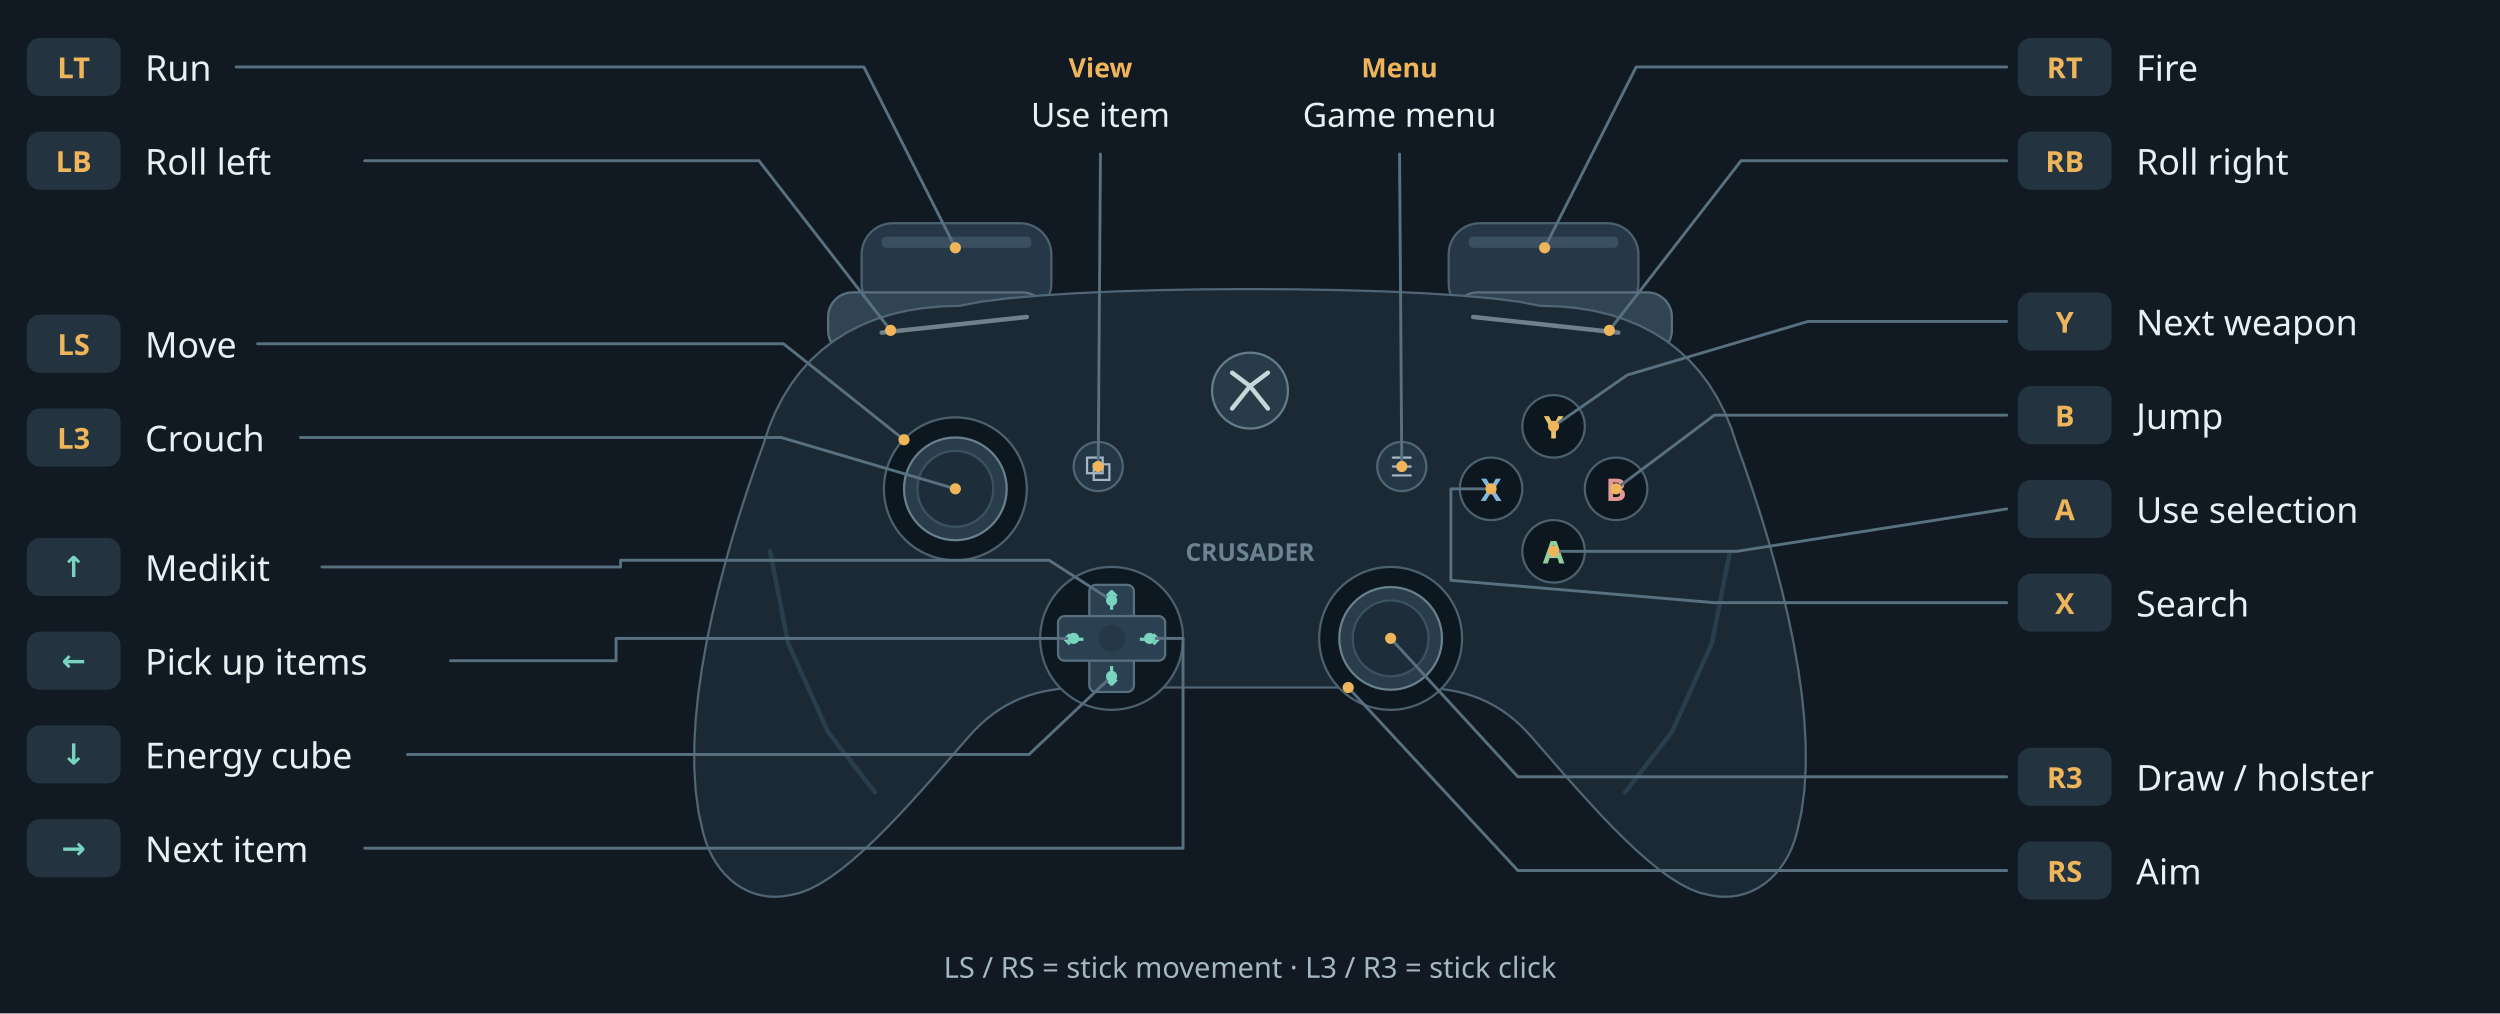
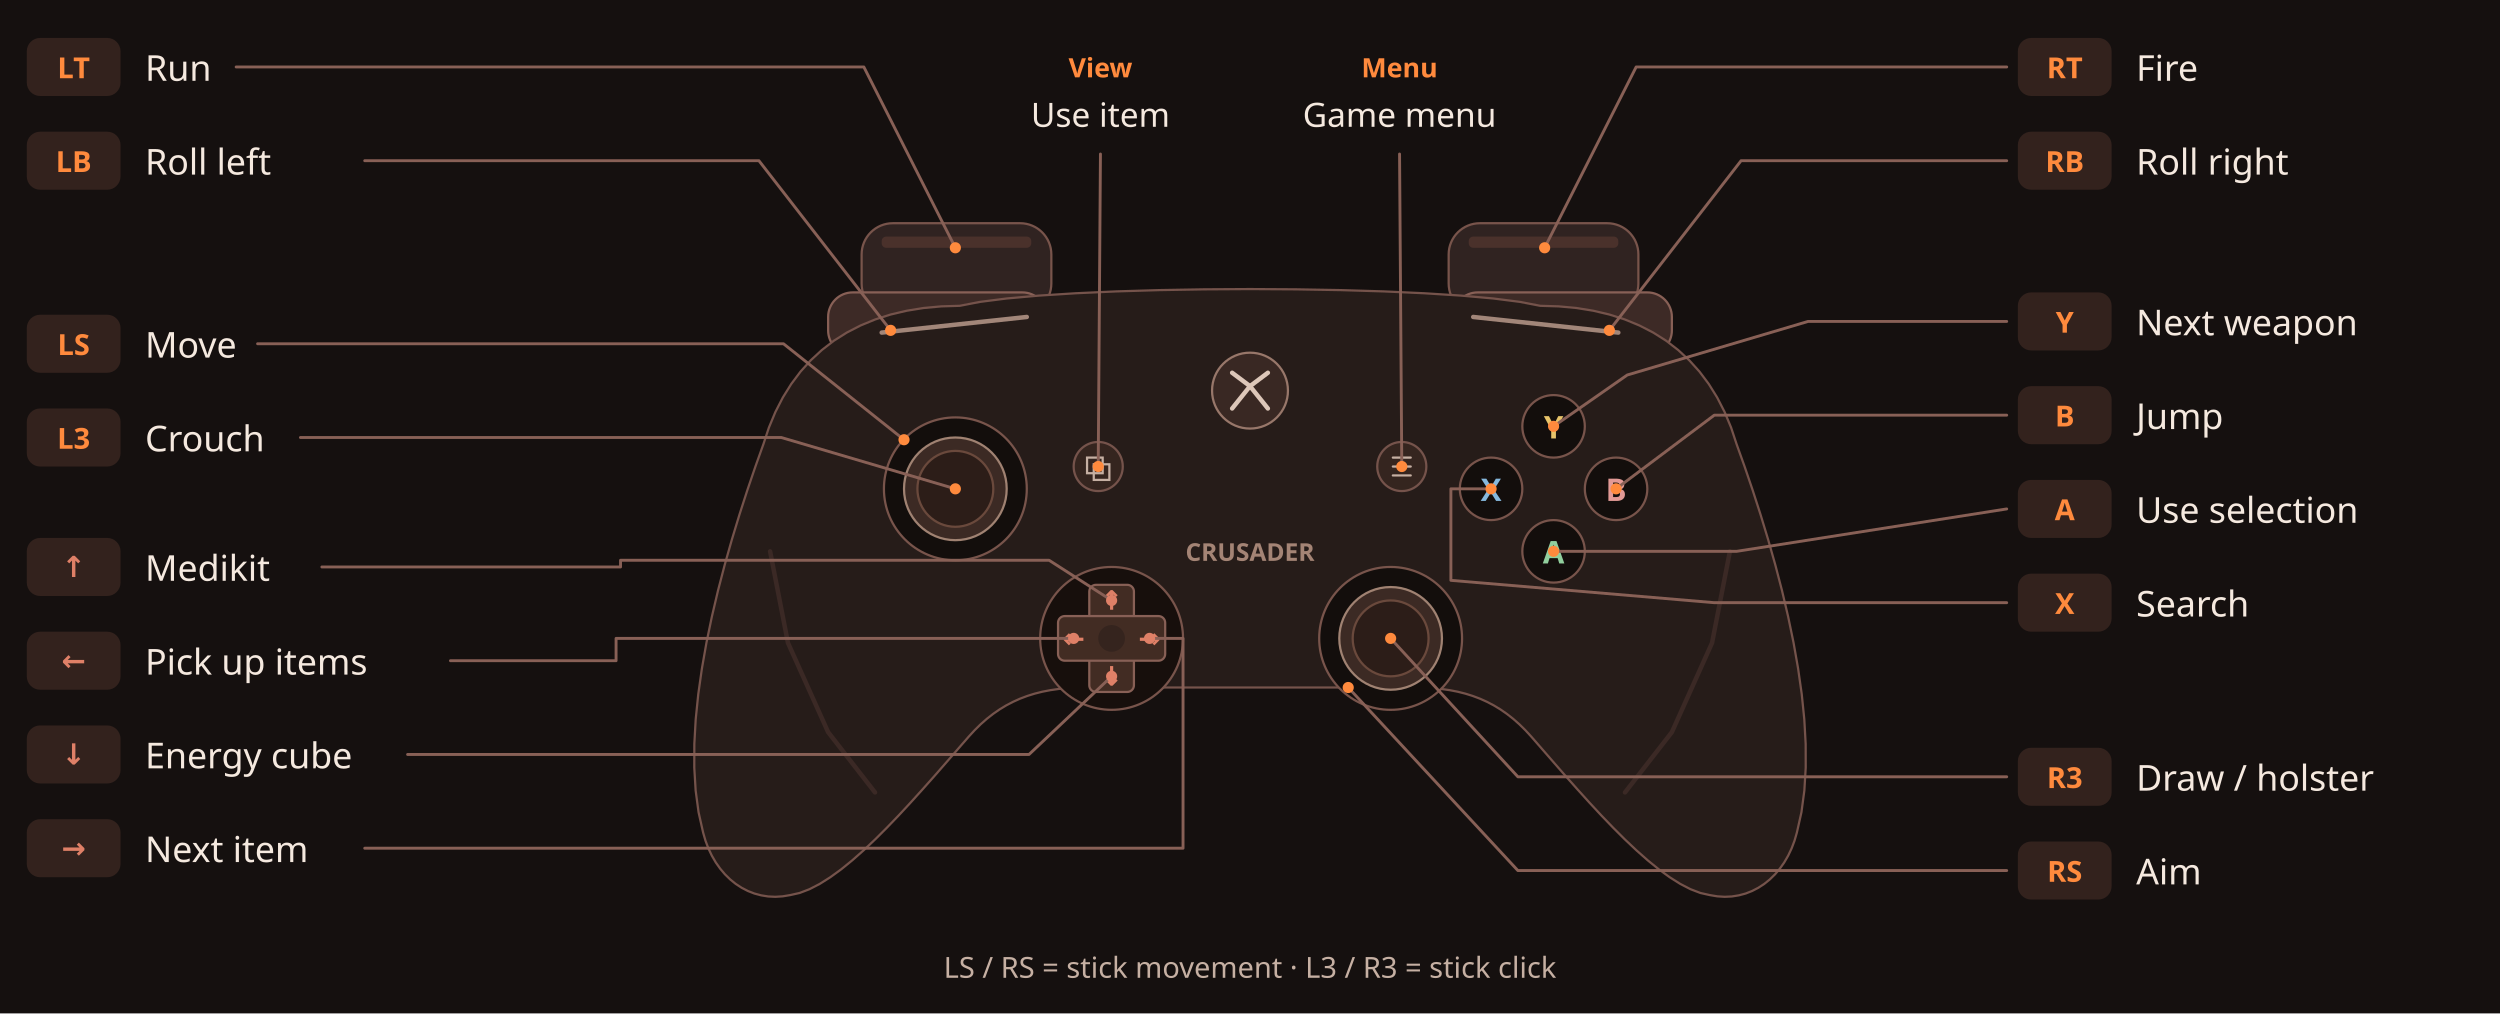
<svg xmlns="http://www.w3.org/2000/svg" viewBox="0 0 1120 454" width="1120" height="454" role="img" aria-labelledby="title description" font-family="Noto Sans, DejaVu Sans, sans-serif">
-   <rect x="0" y="0" width="1120" height="454" fill="#111a23" stroke="none" rx="0" />
-   <rect x="386" y="100" width="85" height="41" fill="#263847" stroke="#4c616f" rx="14" />
-   <rect x="395" y="106" width="67" height="5" fill="#3a5060" stroke="none" rx="2" />
-   <rect x="649" y="100" width="85" height="41" fill="#263847" stroke="#4c616f" rx="14" />
-   <rect x="658" y="106" width="67" height="5" fill="#3a5060" stroke="none" rx="2" />
-   <rect x="371" y="131" width="98" height="28" fill="#304452" stroke="#587080" rx="11" />
-   <rect x="651" y="131" width="98" height="28" fill="#304452" stroke="#587080" rx="11" />
-   <polygon fill="#1b2935" stroke="#506575" points="430,137 439.07,135.24 451.02,133.72 465.42,132.43 481.88,131.38 499.97,130.55 519.3,129.97 539.44,129.62 560.0,129.5 580.56,129.62 600.7,129.97 620.03,130.55 638.12,131.38 654.58,132.43 668.98,133.72 680.93,135.24 690.0,137.0 698.27,137.25 706.21,137.98 713.8,139.21 721.05,140.92 727.93,143.12 734.46,145.81 740.6,148.97 746.38,152.62 751.76,156.76 756.75,161.37 761.34,166.45 765.52,172.02 769.28,178.05 772.62,184.56 775.53,191.55 778.0,199.0 781.58,209.01 785.15,219.48 788.66,230.34 792.06,241.52 795.3,252.93 798.32,264.51 801.07,276.19 803.5,287.88 805.55,299.51 807.18,311.0 808.33,322.29 808.94,333.3 808.96,343.95 808.35,354.16 807.05,363.87 805.0,373.0 803.94,376.65 802.63,380.11 801.09,383.35 799.33,386.38 797.36,389.16 795.21,391.7 792.87,393.99 790.38,396.0 787.72,397.73 784.93,399.17 782.01,400.31 778.98,401.12 775.85,401.62 772.64,401.77 769.35,401.56 766.0,401.0 761.77,400.05 757.35,398.36 752.76,395.99 748.02,393.0 743.14,389.45 738.14,385.39 733.05,380.89 727.88,376.0 722.65,370.78 717.38,365.3 712.09,359.6 706.8,353.75 701.52,347.81 696.29,341.83 691.11,335.87 686.0,330.0 683.35,327.12 680.65,324.46 677.89,322.03 675.06,319.81 672.17,317.81 669.2,316.01 666.14,314.41 663.0,313.0 659.76,311.78 656.43,310.74 652.99,309.88 649.44,309.19 645.77,308.66 641.98,308.29 638.06,308.07 634.0,308.0 626.49,308.0 618.29,308.0 609.49,308.0 600.19,308.0 590.49,308.0 580.49,308.0 570.3,308.0 560.0,308.0 549.7,308.0 539.51,308.0 529.51,308.0 519.81,308.0 510.51,308.0 501.71,308.0 493.51,308.0 486.0,308.0 481.94,308.07 478.02,308.29 474.23,308.66 470.56,309.19 467.01,309.88 463.57,310.74 460.24,311.78 457.0,313.0 453.86,314.41 450.8,316.01 447.83,317.81 444.94,319.81 442.11,322.03 439.35,324.46 436.65,327.12 434.0,330.0 428.89,335.87 423.71,341.83 418.48,347.81 413.2,353.75 407.91,359.6 402.62,365.3 397.35,370.78 392.12,376.0 386.95,380.89 381.86,385.39 376.86,389.45 371.98,393.0 367.24,395.99 362.65,398.36 358.23,400.05 354.0,401.0 350.65,401.56 347.36,401.77 344.15,401.62 341.02,401.12 337.99,400.31 335.07,399.17 332.28,397.73 329.62,396.0 327.13,393.99 324.79,391.7 322.64,389.16 320.67,386.38 318.91,383.35 317.37,380.11 316.06,376.65 315.0,373.0 312.95,363.87 311.65,354.16 311.04,343.95 311.06,333.3 311.67,322.29 312.82,311.0 314.45,299.51 316.5,287.88 318.93,276.19 321.68,264.51 324.7,252.93 327.94,241.52 331.34,230.34 334.85,219.48 338.42,209.01 342.0,199.0 344.47,191.55 347.38,184.56 350.72,178.05 354.48,172.02 358.66,166.45 363.25,161.37 368.24,156.76 373.62,152.62 379.4,148.97 385.54,145.81 392.07,143.12 398.95,140.92 406.2,139.21 413.79,137.98 421.73,137.25 430.0,137.0" stroke-linejoin="round" stroke-linecap="round" />
-   <polyline fill="none" stroke="#293e4d" stroke-width="2" points="345,247 353,288 371,328 392,355" stroke-linejoin="round" stroke-linecap="round" />
-   <polyline fill="none" stroke="#293e4d" stroke-width="2" points="775,247 767,288 749,328 728,355" stroke-linejoin="round" stroke-linecap="round" />
-   <polyline fill="none" stroke="#71818b" stroke-width="2" points="395,149 460,142" stroke-linejoin="round" stroke-linecap="round" />
-   <polyline fill="none" stroke="#71818b" stroke-width="2" points="660,142 725,149" stroke-linejoin="round" stroke-linecap="round" />
-   <circle cx="560" cy="175" r="17" fill="#273c48" stroke="#657d8b" />
-   <polyline fill="none" stroke="#c4d7d9" stroke-width="2" points="552,167 560,173 568,183" stroke-linejoin="round" stroke-linecap="round" />
-   <polyline fill="none" stroke="#c4d7d9" stroke-width="2" points="568,167 560,173 552,183" stroke-linejoin="round" stroke-linecap="round" />
-   <text x="560" y="247" font-size="11" fill="#6c8392" text-anchor="middle" font-weight="bold" dominant-baseline="central">CRUSADER</text>
-   <circle cx="428" cy="219" r="32" fill="#0d1720" stroke="#4c616f" />
-   <circle cx="428" cy="219" r="23" fill="#293d4b" stroke="#69808e" />
-   <circle cx="428" cy="219" r="17" fill="#1d2d39" stroke="#3c5261" />
-   <circle cx="623" cy="286" r="32" fill="#0d1720" stroke="#4c616f" />
-   <circle cx="623" cy="286" r="23" fill="#293d4b" stroke="#69808e" />
-   <circle cx="623" cy="286" r="17" fill="#1d2d39" stroke="#3c5261" />
-   <circle cx="492" cy="209" r="11" fill="#243745" stroke="#506575" />
-   <circle cx="628" cy="209" r="11" fill="#243745" stroke="#506575" />
-   <rect x="487" y="205" width="7" height="7" fill="none" stroke="#a5b7c4" rx="0" />
-   <rect x="490" y="208" width="7" height="7" fill="none" stroke="#a5b7c4" rx="0" />
-   <polyline fill="none" stroke="#a5b7c4" stroke-width="1" points="624,205 632,205" stroke-linejoin="round" stroke-linecap="round" />
-   <polyline fill="none" stroke="#a5b7c4" stroke-width="1" points="624,209 632,209" stroke-linejoin="round" stroke-linecap="round" />
-   <polyline fill="none" stroke="#a5b7c4" stroke-width="1" points="624,213 632,213" stroke-linejoin="round" stroke-linecap="round" />
-   <circle cx="696" cy="191" r="14" fill="#0d1720" stroke="#4c616f" />
+   <rect x="0" y="0" width="1120" height="454" fill="#15100f" stroke="none" rx="0" />
+   <rect x="386" y="100" width="85" height="41" fill="#302321" stroke="#78544b" rx="14" />
+   <rect x="395" y="106" width="67" height="5" fill="#4a312b" stroke="none" rx="2" />
+   <rect x="649" y="100" width="85" height="41" fill="#302321" stroke="#78544b" rx="14" />
+   <rect x="658" y="106" width="67" height="5" fill="#4a312b" stroke="none" rx="2" />
+   <rect x="371" y="131" width="98" height="28" fill="#3d2a26" stroke="#886056" rx="11" />
+   <rect x="651" y="131" width="98" height="28" fill="#3d2a26" stroke="#886056" rx="11" />
+   <polygon fill="#261c19" stroke="#75534b" points="430,137 439.07,135.24 451.02,133.72 465.42,132.43 481.88,131.38 499.97,130.55 519.3,129.97 539.44,129.62 560.0,129.5 580.56,129.62 600.7,129.97 620.03,130.55 638.12,131.38 654.58,132.43 668.98,133.72 680.93,135.24 690.0,137.0 698.27,137.25 706.21,137.98 713.8,139.21 721.05,140.92 727.93,143.12 734.46,145.81 740.6,148.97 746.38,152.62 751.76,156.76 756.75,161.37 761.34,166.45 765.52,172.02 769.28,178.05 772.62,184.56 775.53,191.55 778.0,199.0 781.58,209.01 785.15,219.48 788.66,230.34 792.06,241.52 795.3,252.93 798.32,264.51 801.07,276.19 803.5,287.88 805.55,299.51 807.18,311.0 808.33,322.29 808.94,333.3 808.96,343.95 808.35,354.16 807.05,363.87 805.0,373.0 803.94,376.65 802.63,380.11 801.09,383.35 799.33,386.38 797.36,389.16 795.21,391.7 792.87,393.99 790.38,396.0 787.72,397.73 784.93,399.17 782.01,400.31 778.98,401.12 775.85,401.62 772.64,401.77 769.35,401.56 766.0,401.0 761.77,400.05 757.35,398.36 752.76,395.99 748.02,393.0 743.14,389.45 738.14,385.39 733.05,380.89 727.88,376.0 722.65,370.78 717.38,365.3 712.09,359.6 706.8,353.75 701.52,347.81 696.29,341.83 691.11,335.87 686.0,330.0 683.35,327.12 680.65,324.46 677.89,322.03 675.06,319.81 672.17,317.81 669.2,316.01 666.14,314.41 663.0,313.0 659.76,311.78 656.43,310.74 652.99,309.88 649.44,309.19 645.77,308.66 641.98,308.29 638.06,308.07 634.0,308.0 626.49,308.0 618.29,308.0 609.49,308.0 600.19,308.0 590.49,308.0 580.49,308.0 570.3,308.0 560.0,308.0 549.7,308.0 539.51,308.0 529.51,308.0 519.81,308.0 510.51,308.0 501.71,308.0 493.51,308.0 486.0,308.0 481.94,308.07 478.02,308.29 474.23,308.66 470.56,309.19 467.01,309.88 463.57,310.74 460.24,311.78 457.0,313.0 453.86,314.41 450.8,316.01 447.83,317.81 444.94,319.81 442.11,322.03 439.35,324.46 436.65,327.12 434.0,330.0 428.89,335.87 423.71,341.83 418.48,347.81 413.2,353.75 407.91,359.6 402.62,365.3 397.35,370.78 392.12,376.0 386.95,380.89 381.86,385.39 376.86,389.45 371.98,393.0 367.24,395.99 362.65,398.36 358.23,400.05 354.0,401.0 350.65,401.56 347.36,401.77 344.15,401.62 341.02,401.12 337.99,400.31 335.07,399.17 332.28,397.73 329.62,396.0 327.13,393.99 324.79,391.7 322.64,389.16 320.67,386.38 318.91,383.35 317.37,380.11 316.06,376.65 315.0,373.0 312.95,363.87 311.65,354.16 311.04,343.95 311.06,333.3 311.67,322.29 312.82,311.0 314.45,299.51 316.5,287.88 318.93,276.19 321.68,264.51 324.7,252.93 327.94,241.52 331.34,230.34 334.85,219.48 338.42,209.01 342.0,199.0 344.47,191.55 347.38,184.56 350.72,178.05 354.48,172.02 358.66,166.45 363.25,161.37 368.24,156.76 373.62,152.62 379.4,148.97 385.54,145.81 392.07,143.12 398.95,140.92 406.2,139.21 413.79,137.98 421.73,137.25 430.0,137.0" stroke-linejoin="round" stroke-linecap="round" />
+   <polyline fill="none" stroke="#3b2925" stroke-width="2" points="345,247 353,288 371,328 392,355" stroke-linejoin="round" stroke-linecap="round" />
+   <polyline fill="none" stroke="#3b2925" stroke-width="2" points="775,247 767,288 749,328 728,355" stroke-linejoin="round" stroke-linecap="round" />
+   <polyline fill="none" stroke="#a28679" stroke-width="2" points="395,149 460,142" stroke-linejoin="round" stroke-linecap="round" />
+   <polyline fill="none" stroke="#a28679" stroke-width="2" points="660,142 725,149" stroke-linejoin="round" stroke-linecap="round" />
+   <circle cx="560" cy="175" r="17" fill="#392823" stroke="#98776a" />
+   <polyline fill="none" stroke="#ddc7b9" stroke-width="2" points="552,167 560,173 568,183" stroke-linejoin="round" stroke-linecap="round" />
+   <polyline fill="none" stroke="#ddc7b9" stroke-width="2" points="568,167 560,173 552,183" stroke-linejoin="round" stroke-linecap="round" />
+   <text x="560" y="247" font-size="11" fill="#a48475" text-anchor="middle" font-weight="bold" dominant-baseline="central">CRUSADER</text>
+   <circle cx="428" cy="219" r="32" fill="#130e0c" stroke="#78544b" />
+   <circle cx="428" cy="219" r="23" fill="#3c2a24" stroke="#a08272" />
+   <circle cx="428" cy="219" r="17" fill="#2c1d18" stroke="#6a493c" />
+   <circle cx="623" cy="286" r="32" fill="#130e0c" stroke="#78544b" />
+   <circle cx="623" cy="286" r="23" fill="#3c2a24" stroke="#a08272" />
+   <circle cx="623" cy="286" r="17" fill="#2c1d18" stroke="#6a493c" />
+   <circle cx="492" cy="209" r="11" fill="#35251f" stroke="#75534b" />
+   <circle cx="628" cy="209" r="11" fill="#35251f" stroke="#75534b" />
+   <rect x="487" y="205" width="7" height="7" fill="none" stroke="#c6b0a3" rx="0" />
+   <rect x="490" y="208" width="7" height="7" fill="none" stroke="#c6b0a3" rx="0" />
+   <polyline fill="none" stroke="#c6b0a3" stroke-width="1" points="624,205 632,205" stroke-linejoin="round" stroke-linecap="round" />
+   <polyline fill="none" stroke="#c6b0a3" stroke-width="1" points="624,209 632,209" stroke-linejoin="round" stroke-linecap="round" />
+   <polyline fill="none" stroke="#c6b0a3" stroke-width="1" points="624,213 632,213" stroke-linejoin="round" stroke-linecap="round" />
+   <circle cx="696" cy="191" r="14" fill="#130e0c" stroke="#78544b" />
  <text x="696" y="191" font-size="14" fill="#e8c46a" text-anchor="middle" font-weight="bold" dominant-baseline="central">Y</text>
-   <circle cx="668" cy="219" r="14" fill="#0d1720" stroke="#4c616f" />
+   <circle cx="668" cy="219" r="14" fill="#130e0c" stroke="#78544b" />
  <text x="668" y="219" font-size="14" fill="#85b8dd" text-anchor="middle" font-weight="bold" dominant-baseline="central">X</text>
-   <circle cx="724" cy="219" r="14" fill="#0d1720" stroke="#4c616f" />
+   <circle cx="724" cy="219" r="14" fill="#130e0c" stroke="#78544b" />
  <text x="724" y="219" font-size="14" fill="#e39a96" text-anchor="middle" font-weight="bold" dominant-baseline="central">B</text>
-   <circle cx="696" cy="247" r="14" fill="#0d1720" stroke="#4c616f" />
+   <circle cx="696" cy="247" r="14" fill="#130e0c" stroke="#78544b" />
  <text x="696" y="247" font-size="14" fill="#91cf9e" text-anchor="middle" font-weight="bold" dominant-baseline="central">A</text>
-   <circle cx="498" cy="286" r="32" fill="#0e1821" stroke="#4c616f" />
-   <rect x="488" y="262" width="20" height="48" fill="#2b4050" stroke="#587080" rx="3" />
-   <rect x="474" y="276" width="48" height="20" fill="#2b4050" stroke="#587080" rx="3" />
-   <circle cx="498" cy="286" r="6" fill="#253846" stroke="none" />
-   <text x="498" y="269" font-size="12" fill="#78d4bf" text-anchor="middle" font-weight="bold" dominant-baseline="central">↑</text>
-   <text x="498" y="303" font-size="12" fill="#78d4bf" text-anchor="middle" font-weight="bold" dominant-baseline="central">↓</text>
-   <text x="481" y="286" font-size="12" fill="#78d4bf" text-anchor="middle" font-weight="bold" dominant-baseline="central">←</text>
-   <text x="515" y="286" font-size="12" fill="#78d4bf" text-anchor="middle" font-weight="bold" dominant-baseline="central">→</text>
-   <polyline fill="none" stroke="#587080" stroke-width="1.3" points="105.8,30 387,30 428,111" stroke-linejoin="round" stroke-linecap="round" />
-   <circle cx="428" cy="111" r="2.5" fill="#efb55b" stroke="none" />
-   <rect x="12" y="17" width="42" height="26" fill="#233440" stroke="none" rx="6" />
-   <text x="33" y="30" font-size="13" fill="#efb55b" text-anchor="middle" font-weight="bold" dominant-baseline="central">LT</text>
-   <text x="65" y="30" font-size="16" fill="#e9f0f4" text-anchor="start" font-weight="normal" dominant-baseline="central">Run</text>
-   <polyline fill="none" stroke="#587080" stroke-width="1.3" points="163.4,72 340,72 399,148" stroke-linejoin="round" stroke-linecap="round" />
-   <circle cx="399" cy="148" r="2.5" fill="#efb55b" stroke="none" />
-   <rect x="12" y="59" width="42" height="26" fill="#233440" stroke="none" rx="6" />
-   <text x="33" y="72" font-size="13" fill="#efb55b" text-anchor="middle" font-weight="bold" dominant-baseline="central">LB</text>
-   <text x="65" y="72" font-size="16" fill="#e9f0f4" text-anchor="start" font-weight="normal" dominant-baseline="central">Roll left</text>
-   <polyline fill="none" stroke="#587080" stroke-width="1.3" points="115.4,154 351,154 405,197" stroke-linejoin="round" stroke-linecap="round" />
-   <circle cx="405" cy="197" r="2.5" fill="#efb55b" stroke="none" />
-   <rect x="12" y="141" width="42" height="26" fill="#233440" stroke="none" rx="6" />
-   <text x="33" y="154" font-size="13" fill="#efb55b" text-anchor="middle" font-weight="bold" dominant-baseline="central">LS</text>
-   <text x="65" y="154" font-size="16" fill="#e9f0f4" text-anchor="start" font-weight="normal" dominant-baseline="central">Move</text>
-   <polyline fill="none" stroke="#587080" stroke-width="1.3" points="134.6,196 350,196 428,219" stroke-linejoin="round" stroke-linecap="round" />
-   <circle cx="428" cy="219" r="2.5" fill="#efb55b" stroke="none" />
-   <rect x="12" y="183" width="42" height="26" fill="#233440" stroke="none" rx="6" />
-   <text x="33" y="196" font-size="13" fill="#efb55b" text-anchor="middle" font-weight="bold" dominant-baseline="central">L3</text>
-   <text x="65" y="196" font-size="16" fill="#e9f0f4" text-anchor="start" font-weight="normal" dominant-baseline="central">Crouch</text>
-   <polyline fill="none" stroke="#587080" stroke-width="1.3" points="144.2,254 278,254 278,251 470,251 498,269" stroke-linejoin="round" stroke-linecap="round" />
-   <circle cx="498" cy="269" r="2.5" fill="#78d4bf" stroke="none" />
-   <rect x="12" y="241" width="42" height="26" fill="#233440" stroke="none" rx="6" />
-   <text x="33" y="254" font-size="13" fill="#78d4bf" text-anchor="middle" font-weight="bold" dominant-baseline="central">↑</text>
-   <text x="65" y="254" font-size="16" fill="#e9f0f4" text-anchor="start" font-weight="normal" dominant-baseline="central">Medikit</text>
-   <polyline fill="none" stroke="#587080" stroke-width="1.3" points="201.8,296 276,296 276,286 481,286" stroke-linejoin="round" stroke-linecap="round" />
-   <circle cx="481" cy="286" r="2.5" fill="#78d4bf" stroke="none" />
-   <rect x="12" y="283" width="42" height="26" fill="#233440" stroke="none" rx="6" />
-   <text x="33" y="296" font-size="13" fill="#78d4bf" text-anchor="middle" font-weight="bold" dominant-baseline="central">←</text>
-   <text x="65" y="296" font-size="16" fill="#e9f0f4" text-anchor="start" font-weight="normal" dominant-baseline="central">Pick up items</text>
-   <polyline fill="none" stroke="#587080" stroke-width="1.3" points="182.6,338 461,338 498,303" stroke-linejoin="round" stroke-linecap="round" />
-   <circle cx="498" cy="303" r="2.5" fill="#78d4bf" stroke="none" />
-   <rect x="12" y="325" width="42" height="26" fill="#233440" stroke="none" rx="6" />
-   <text x="33" y="338" font-size="13" fill="#78d4bf" text-anchor="middle" font-weight="bold" dominant-baseline="central">↓</text>
-   <text x="65" y="338" font-size="16" fill="#e9f0f4" text-anchor="start" font-weight="normal" dominant-baseline="central">Energy cube</text>
-   <polyline fill="none" stroke="#587080" stroke-width="1.3" points="163.4,380 530,380 530,286 515,286" stroke-linejoin="round" stroke-linecap="round" />
-   <circle cx="515" cy="286" r="2.5" fill="#78d4bf" stroke="none" />
-   <rect x="12" y="367" width="42" height="26" fill="#233440" stroke="none" rx="6" />
-   <text x="33" y="380" font-size="13" fill="#78d4bf" text-anchor="middle" font-weight="bold" dominant-baseline="central">→</text>
-   <text x="65" y="380" font-size="16" fill="#e9f0f4" text-anchor="start" font-weight="normal" dominant-baseline="central">Next item</text>
-   <polyline fill="none" stroke="#587080" stroke-width="1.3" points="899,30 733,30 692,111" stroke-linejoin="round" stroke-linecap="round" />
-   <circle cx="692" cy="111" r="2.5" fill="#efb55b" stroke="none" />
-   <rect x="904" y="17" width="42" height="26" fill="#233440" stroke="none" rx="6" />
-   <text x="925" y="30" font-size="13" fill="#efb55b" text-anchor="middle" font-weight="bold" dominant-baseline="central">RT</text>
-   <text x="957" y="30" font-size="16" fill="#e9f0f4" text-anchor="start" font-weight="normal" dominant-baseline="central">Fire</text>
-   <polyline fill="none" stroke="#587080" stroke-width="1.3" points="899,72 780,72 721,148" stroke-linejoin="round" stroke-linecap="round" />
-   <circle cx="721" cy="148" r="2.5" fill="#efb55b" stroke="none" />
-   <rect x="904" y="59" width="42" height="26" fill="#233440" stroke="none" rx="6" />
-   <text x="925" y="72" font-size="13" fill="#efb55b" text-anchor="middle" font-weight="bold" dominant-baseline="central">RB</text>
-   <text x="957" y="72" font-size="16" fill="#e9f0f4" text-anchor="start" font-weight="normal" dominant-baseline="central">Roll right</text>
-   <polyline fill="none" stroke="#587080" stroke-width="1.3" points="899,144 810,144 729,168 696,191" stroke-linejoin="round" stroke-linecap="round" />
-   <circle cx="696" cy="191" r="2.5" fill="#efb55b" stroke="none" />
-   <rect x="904" y="131" width="42" height="26" fill="#233440" stroke="none" rx="6" />
-   <text x="925" y="144" font-size="13" fill="#efb55b" text-anchor="middle" font-weight="bold" dominant-baseline="central">Y</text>
-   <text x="957" y="144" font-size="16" fill="#e9f0f4" text-anchor="start" font-weight="normal" dominant-baseline="central">Next weapon</text>
-   <polyline fill="none" stroke="#587080" stroke-width="1.3" points="899,186 768,186 724,219" stroke-linejoin="round" stroke-linecap="round" />
-   <circle cx="724" cy="219" r="2.5" fill="#efb55b" stroke="none" />
-   <rect x="904" y="173" width="42" height="26" fill="#233440" stroke="none" rx="6" />
-   <text x="925" y="186" font-size="13" fill="#efb55b" text-anchor="middle" font-weight="bold" dominant-baseline="central">B</text>
-   <text x="957" y="186" font-size="16" fill="#e9f0f4" text-anchor="start" font-weight="normal" dominant-baseline="central">Jump</text>
-   <polyline fill="none" stroke="#587080" stroke-width="1.3" points="899,228 778,247 696,247" stroke-linejoin="round" stroke-linecap="round" />
-   <circle cx="696" cy="247" r="2.5" fill="#efb55b" stroke="none" />
-   <rect x="904" y="215" width="42" height="26" fill="#233440" stroke="none" rx="6" />
-   <text x="925" y="228" font-size="13" fill="#efb55b" text-anchor="middle" font-weight="bold" dominant-baseline="central">A</text>
-   <text x="957" y="228" font-size="16" fill="#e9f0f4" text-anchor="start" font-weight="normal" dominant-baseline="central">Use selection</text>
-   <polyline fill="none" stroke="#587080" stroke-width="1.3" points="899,270 768,270 650,260 650,219 668,219" stroke-linejoin="round" stroke-linecap="round" />
-   <circle cx="668" cy="219" r="2.5" fill="#efb55b" stroke="none" />
-   <rect x="904" y="257" width="42" height="26" fill="#233440" stroke="none" rx="6" />
-   <text x="925" y="270" font-size="13" fill="#efb55b" text-anchor="middle" font-weight="bold" dominant-baseline="central">X</text>
-   <text x="957" y="270" font-size="16" fill="#e9f0f4" text-anchor="start" font-weight="normal" dominant-baseline="central">Search</text>
-   <polyline fill="none" stroke="#587080" stroke-width="1.3" points="899,348 680,348 623,286" stroke-linejoin="round" stroke-linecap="round" />
-   <circle cx="623" cy="286" r="2.5" fill="#efb55b" stroke="none" />
-   <rect x="904" y="335" width="42" height="26" fill="#233440" stroke="none" rx="6" />
-   <text x="925" y="348" font-size="13" fill="#efb55b" text-anchor="middle" font-weight="bold" dominant-baseline="central">R3</text>
-   <text x="957" y="348" font-size="16" fill="#e9f0f4" text-anchor="start" font-weight="normal" dominant-baseline="central">Draw / holster</text>
-   <polyline fill="none" stroke="#587080" stroke-width="1.3" points="899,390 680,390 604,308" stroke-linejoin="round" stroke-linecap="round" />
-   <circle cx="604" cy="308" r="2.5" fill="#efb55b" stroke="none" />
-   <rect x="904" y="377" width="42" height="26" fill="#233440" stroke="none" rx="6" />
-   <text x="925" y="390" font-size="13" fill="#efb55b" text-anchor="middle" font-weight="bold" dominant-baseline="central">RS</text>
-   <text x="957" y="390" font-size="16" fill="#e9f0f4" text-anchor="start" font-weight="normal" dominant-baseline="central">Aim</text>
-   <text x="493" y="30" font-size="12" fill="#efb55b" text-anchor="middle" font-weight="bold" dominant-baseline="central">View</text>
-   <text x="493" y="51" font-size="15" fill="#e9f0f4" text-anchor="middle" font-weight="normal" dominant-baseline="central">Use item</text>
-   <polyline fill="none" stroke="#587080" stroke-width="1.3" points="493,69 492,209" stroke-linejoin="round" stroke-linecap="round" />
-   <circle cx="492" cy="209" r="2.5" fill="#efb55b" stroke="none" />
-   <text x="627" y="30" font-size="12" fill="#efb55b" text-anchor="middle" font-weight="bold" dominant-baseline="central">Menu</text>
-   <text x="627" y="51" font-size="15" fill="#e9f0f4" text-anchor="middle" font-weight="normal" dominant-baseline="central">Game menu</text>
-   <polyline fill="none" stroke="#587080" stroke-width="1.3" points="627,69 628,209" stroke-linejoin="round" stroke-linecap="round" />
-   <circle cx="628" cy="209" r="2.5" fill="#efb55b" stroke="none" />
-   <text x="560" y="433" font-size="13" fill="#a5b7c4" text-anchor="middle" font-weight="normal" dominant-baseline="central">LS / RS = stick movement     ·     L3 / R3 = stick click</text>
+   <circle cx="498" cy="286" r="32" fill="#170f0c" stroke="#78544b" />
+   <rect x="488" y="262" width="20" height="48" fill="#422c23" stroke="#886056" rx="3" />
+   <rect x="474" y="276" width="48" height="20" fill="#422c23" stroke="#886056" rx="3" />
+   <circle cx="498" cy="286" r="6" fill="#35241e" stroke="none" />
+   <text x="498" y="269" font-size="12" fill="#df8067" text-anchor="middle" font-weight="bold" dominant-baseline="central">↑</text>
+   <text x="498" y="303" font-size="12" fill="#df8067" text-anchor="middle" font-weight="bold" dominant-baseline="central">↓</text>
+   <text x="481" y="286" font-size="12" fill="#df8067" text-anchor="middle" font-weight="bold" dominant-baseline="central">←</text>
+   <text x="515" y="286" font-size="12" fill="#df8067" text-anchor="middle" font-weight="bold" dominant-baseline="central">→</text>
+   <polyline fill="none" stroke="#886056" stroke-width="1.3" points="105.8,30 387,30 428,111" stroke-linejoin="round" stroke-linecap="round" />
+   <circle cx="428" cy="111" r="2.5" fill="#ff8a3d" stroke="none" />
+   <rect x="12" y="17" width="42" height="26" fill="#33221d" stroke="none" rx="6" />
+   <text x="33" y="30" font-size="13" fill="#ff8a3d" text-anchor="middle" font-weight="bold" dominant-baseline="central">LT</text>
+   <text x="65" y="30" font-size="16" fill="#f5e9df" text-anchor="start" font-weight="normal" dominant-baseline="central">Run</text>
+   <polyline fill="none" stroke="#886056" stroke-width="1.3" points="163.4,72 340,72 399,148" stroke-linejoin="round" stroke-linecap="round" />
+   <circle cx="399" cy="148" r="2.5" fill="#ff8a3d" stroke="none" />
+   <rect x="12" y="59" width="42" height="26" fill="#33221d" stroke="none" rx="6" />
+   <text x="33" y="72" font-size="13" fill="#ff8a3d" text-anchor="middle" font-weight="bold" dominant-baseline="central">LB</text>
+   <text x="65" y="72" font-size="16" fill="#f5e9df" text-anchor="start" font-weight="normal" dominant-baseline="central">Roll left</text>
+   <polyline fill="none" stroke="#886056" stroke-width="1.3" points="115.4,154 351,154 405,197" stroke-linejoin="round" stroke-linecap="round" />
+   <circle cx="405" cy="197" r="2.5" fill="#ff8a3d" stroke="none" />
+   <rect x="12" y="141" width="42" height="26" fill="#33221d" stroke="none" rx="6" />
+   <text x="33" y="154" font-size="13" fill="#ff8a3d" text-anchor="middle" font-weight="bold" dominant-baseline="central">LS</text>
+   <text x="65" y="154" font-size="16" fill="#f5e9df" text-anchor="start" font-weight="normal" dominant-baseline="central">Move</text>
+   <polyline fill="none" stroke="#886056" stroke-width="1.3" points="134.6,196 350,196 428,219" stroke-linejoin="round" stroke-linecap="round" />
+   <circle cx="428" cy="219" r="2.5" fill="#ff8a3d" stroke="none" />
+   <rect x="12" y="183" width="42" height="26" fill="#33221d" stroke="none" rx="6" />
+   <text x="33" y="196" font-size="13" fill="#ff8a3d" text-anchor="middle" font-weight="bold" dominant-baseline="central">L3</text>
+   <text x="65" y="196" font-size="16" fill="#f5e9df" text-anchor="start" font-weight="normal" dominant-baseline="central">Crouch</text>
+   <polyline fill="none" stroke="#886056" stroke-width="1.3" points="144.2,254 278,254 278,251 470,251 498,269" stroke-linejoin="round" stroke-linecap="round" />
+   <circle cx="498" cy="269" r="2.5" fill="#df8067" stroke="none" />
+   <rect x="12" y="241" width="42" height="26" fill="#33221d" stroke="none" rx="6" />
+   <text x="33" y="254" font-size="13" fill="#df8067" text-anchor="middle" font-weight="bold" dominant-baseline="central">↑</text>
+   <text x="65" y="254" font-size="16" fill="#f5e9df" text-anchor="start" font-weight="normal" dominant-baseline="central">Medikit</text>
+   <polyline fill="none" stroke="#886056" stroke-width="1.3" points="201.8,296 276,296 276,286 481,286" stroke-linejoin="round" stroke-linecap="round" />
+   <circle cx="481" cy="286" r="2.5" fill="#df8067" stroke="none" />
+   <rect x="12" y="283" width="42" height="26" fill="#33221d" stroke="none" rx="6" />
+   <text x="33" y="296" font-size="13" fill="#df8067" text-anchor="middle" font-weight="bold" dominant-baseline="central">←</text>
+   <text x="65" y="296" font-size="16" fill="#f5e9df" text-anchor="start" font-weight="normal" dominant-baseline="central">Pick up items</text>
+   <polyline fill="none" stroke="#886056" stroke-width="1.3" points="182.6,338 461,338 498,303" stroke-linejoin="round" stroke-linecap="round" />
+   <circle cx="498" cy="303" r="2.5" fill="#df8067" stroke="none" />
+   <rect x="12" y="325" width="42" height="26" fill="#33221d" stroke="none" rx="6" />
+   <text x="33" y="338" font-size="13" fill="#df8067" text-anchor="middle" font-weight="bold" dominant-baseline="central">↓</text>
+   <text x="65" y="338" font-size="16" fill="#f5e9df" text-anchor="start" font-weight="normal" dominant-baseline="central">Energy cube</text>
+   <polyline fill="none" stroke="#886056" stroke-width="1.3" points="163.4,380 530,380 530,286 515,286" stroke-linejoin="round" stroke-linecap="round" />
+   <circle cx="515" cy="286" r="2.5" fill="#df8067" stroke="none" />
+   <rect x="12" y="367" width="42" height="26" fill="#33221d" stroke="none" rx="6" />
+   <text x="33" y="380" font-size="13" fill="#df8067" text-anchor="middle" font-weight="bold" dominant-baseline="central">→</text>
+   <text x="65" y="380" font-size="16" fill="#f5e9df" text-anchor="start" font-weight="normal" dominant-baseline="central">Next item</text>
+   <polyline fill="none" stroke="#886056" stroke-width="1.3" points="899,30 733,30 692,111" stroke-linejoin="round" stroke-linecap="round" />
+   <circle cx="692" cy="111" r="2.5" fill="#ff8a3d" stroke="none" />
+   <rect x="904" y="17" width="42" height="26" fill="#33221d" stroke="none" rx="6" />
+   <text x="925" y="30" font-size="13" fill="#ff8a3d" text-anchor="middle" font-weight="bold" dominant-baseline="central">RT</text>
+   <text x="957" y="30" font-size="16" fill="#f5e9df" text-anchor="start" font-weight="normal" dominant-baseline="central">Fire</text>
+   <polyline fill="none" stroke="#886056" stroke-width="1.3" points="899,72 780,72 721,148" stroke-linejoin="round" stroke-linecap="round" />
+   <circle cx="721" cy="148" r="2.5" fill="#ff8a3d" stroke="none" />
+   <rect x="904" y="59" width="42" height="26" fill="#33221d" stroke="none" rx="6" />
+   <text x="925" y="72" font-size="13" fill="#ff8a3d" text-anchor="middle" font-weight="bold" dominant-baseline="central">RB</text>
+   <text x="957" y="72" font-size="16" fill="#f5e9df" text-anchor="start" font-weight="normal" dominant-baseline="central">Roll right</text>
+   <polyline fill="none" stroke="#886056" stroke-width="1.3" points="899,144 810,144 729,168 696,191" stroke-linejoin="round" stroke-linecap="round" />
+   <circle cx="696" cy="191" r="2.5" fill="#ff8a3d" stroke="none" />
+   <rect x="904" y="131" width="42" height="26" fill="#33221d" stroke="none" rx="6" />
+   <text x="925" y="144" font-size="13" fill="#ff8a3d" text-anchor="middle" font-weight="bold" dominant-baseline="central">Y</text>
+   <text x="957" y="144" font-size="16" fill="#f5e9df" text-anchor="start" font-weight="normal" dominant-baseline="central">Next weapon</text>
+   <polyline fill="none" stroke="#886056" stroke-width="1.3" points="899,186 768,186 724,219" stroke-linejoin="round" stroke-linecap="round" />
+   <circle cx="724" cy="219" r="2.5" fill="#ff8a3d" stroke="none" />
+   <rect x="904" y="173" width="42" height="26" fill="#33221d" stroke="none" rx="6" />
+   <text x="925" y="186" font-size="13" fill="#ff8a3d" text-anchor="middle" font-weight="bold" dominant-baseline="central">B</text>
+   <text x="957" y="186" font-size="16" fill="#f5e9df" text-anchor="start" font-weight="normal" dominant-baseline="central">Jump</text>
+   <polyline fill="none" stroke="#886056" stroke-width="1.3" points="899,228 778,247 696,247" stroke-linejoin="round" stroke-linecap="round" />
+   <circle cx="696" cy="247" r="2.5" fill="#ff8a3d" stroke="none" />
+   <rect x="904" y="215" width="42" height="26" fill="#33221d" stroke="none" rx="6" />
+   <text x="925" y="228" font-size="13" fill="#ff8a3d" text-anchor="middle" font-weight="bold" dominant-baseline="central">A</text>
+   <text x="957" y="228" font-size="16" fill="#f5e9df" text-anchor="start" font-weight="normal" dominant-baseline="central">Use selection</text>
+   <polyline fill="none" stroke="#886056" stroke-width="1.3" points="899,270 768,270 650,260 650,219 668,219" stroke-linejoin="round" stroke-linecap="round" />
+   <circle cx="668" cy="219" r="2.5" fill="#ff8a3d" stroke="none" />
+   <rect x="904" y="257" width="42" height="26" fill="#33221d" stroke="none" rx="6" />
+   <text x="925" y="270" font-size="13" fill="#ff8a3d" text-anchor="middle" font-weight="bold" dominant-baseline="central">X</text>
+   <text x="957" y="270" font-size="16" fill="#f5e9df" text-anchor="start" font-weight="normal" dominant-baseline="central">Search</text>
+   <polyline fill="none" stroke="#886056" stroke-width="1.3" points="899,348 680,348 623,286" stroke-linejoin="round" stroke-linecap="round" />
+   <circle cx="623" cy="286" r="2.5" fill="#ff8a3d" stroke="none" />
+   <rect x="904" y="335" width="42" height="26" fill="#33221d" stroke="none" rx="6" />
+   <text x="925" y="348" font-size="13" fill="#ff8a3d" text-anchor="middle" font-weight="bold" dominant-baseline="central">R3</text>
+   <text x="957" y="348" font-size="16" fill="#f5e9df" text-anchor="start" font-weight="normal" dominant-baseline="central">Draw / holster</text>
+   <polyline fill="none" stroke="#886056" stroke-width="1.3" points="899,390 680,390 604,308" stroke-linejoin="round" stroke-linecap="round" />
+   <circle cx="604" cy="308" r="2.5" fill="#ff8a3d" stroke="none" />
+   <rect x="904" y="377" width="42" height="26" fill="#33221d" stroke="none" rx="6" />
+   <text x="925" y="390" font-size="13" fill="#ff8a3d" text-anchor="middle" font-weight="bold" dominant-baseline="central">RS</text>
+   <text x="957" y="390" font-size="16" fill="#f5e9df" text-anchor="start" font-weight="normal" dominant-baseline="central">Aim</text>
+   <text x="493" y="30" font-size="12" fill="#ff8a3d" text-anchor="middle" font-weight="bold" dominant-baseline="central">View</text>
+   <text x="493" y="51" font-size="15" fill="#f5e9df" text-anchor="middle" font-weight="normal" dominant-baseline="central">Use item</text>
+   <polyline fill="none" stroke="#886056" stroke-width="1.3" points="493,69 492,209" stroke-linejoin="round" stroke-linecap="round" />
+   <circle cx="492" cy="209" r="2.5" fill="#ff8a3d" stroke="none" />
+   <text x="627" y="30" font-size="12" fill="#ff8a3d" text-anchor="middle" font-weight="bold" dominant-baseline="central">Menu</text>
+   <text x="627" y="51" font-size="15" fill="#f5e9df" text-anchor="middle" font-weight="normal" dominant-baseline="central">Game menu</text>
+   <polyline fill="none" stroke="#886056" stroke-width="1.3" points="627,69 628,209" stroke-linejoin="round" stroke-linecap="round" />
+   <circle cx="628" cy="209" r="2.5" fill="#ff8a3d" stroke="none" />
+   <text x="560" y="433" font-size="13" fill="#c6b0a3" text-anchor="middle" font-weight="normal" dominant-baseline="central">LS / RS = stick movement     ·     L3 / R3 = stick click</text>
</svg>
